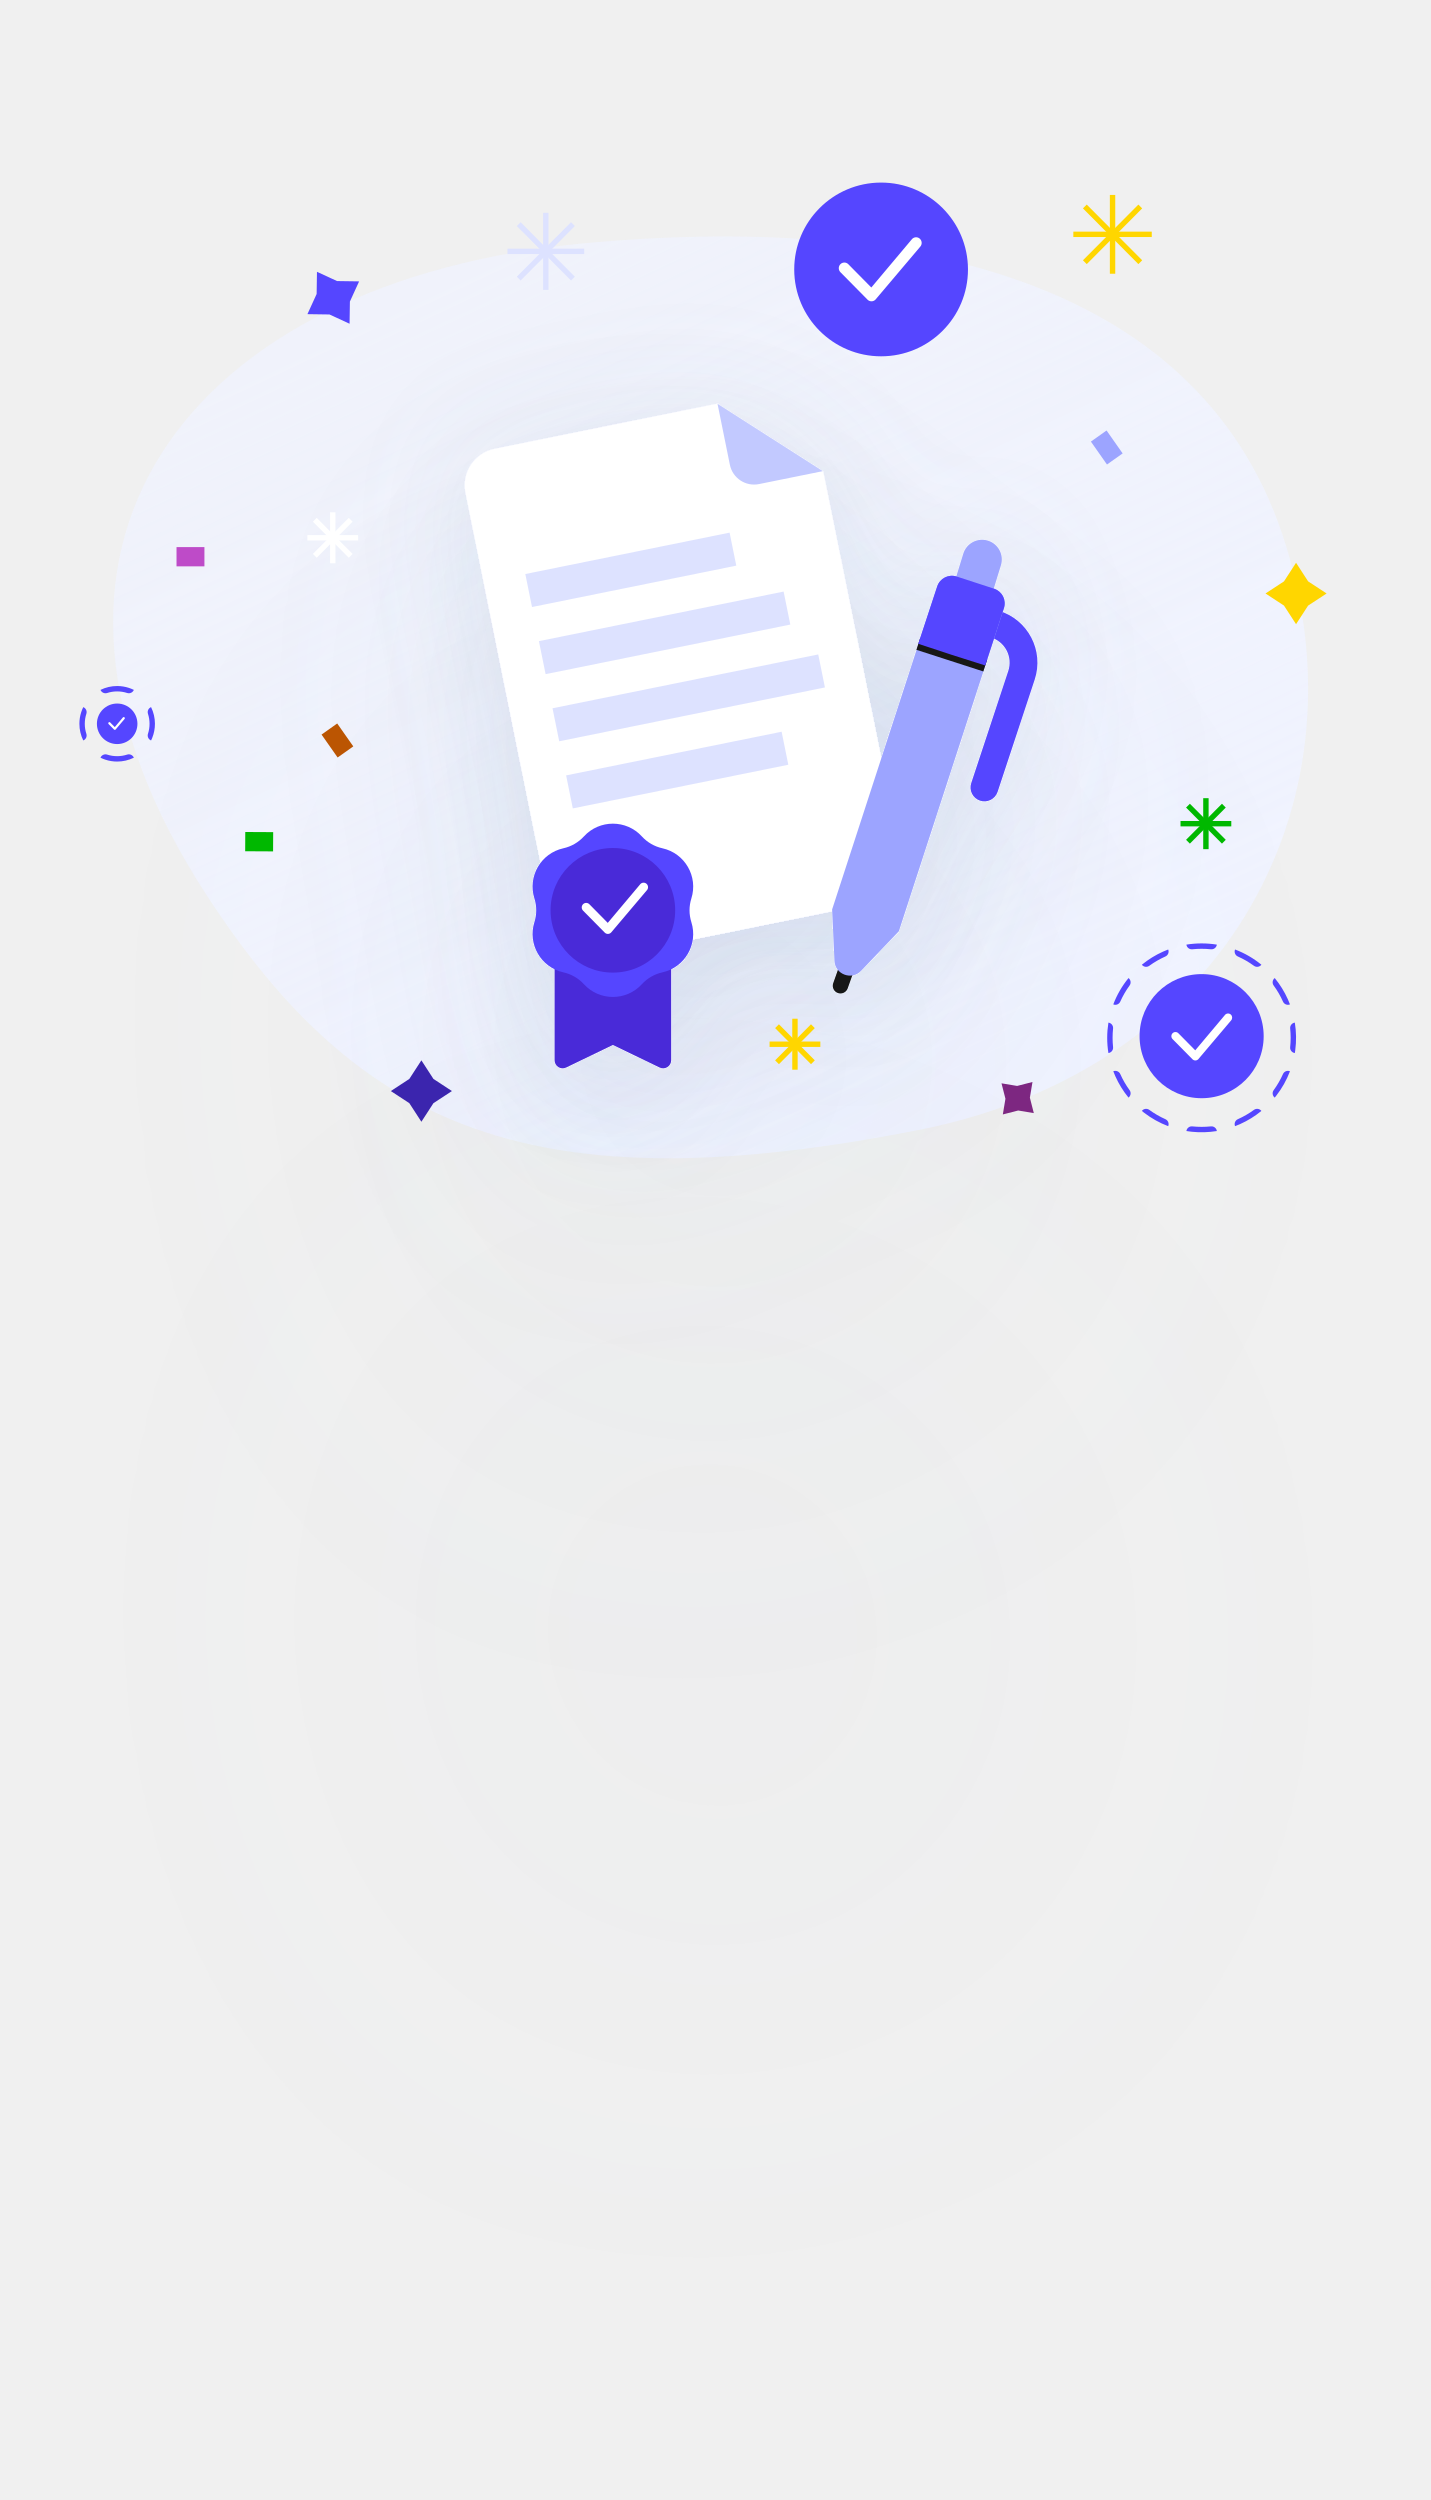
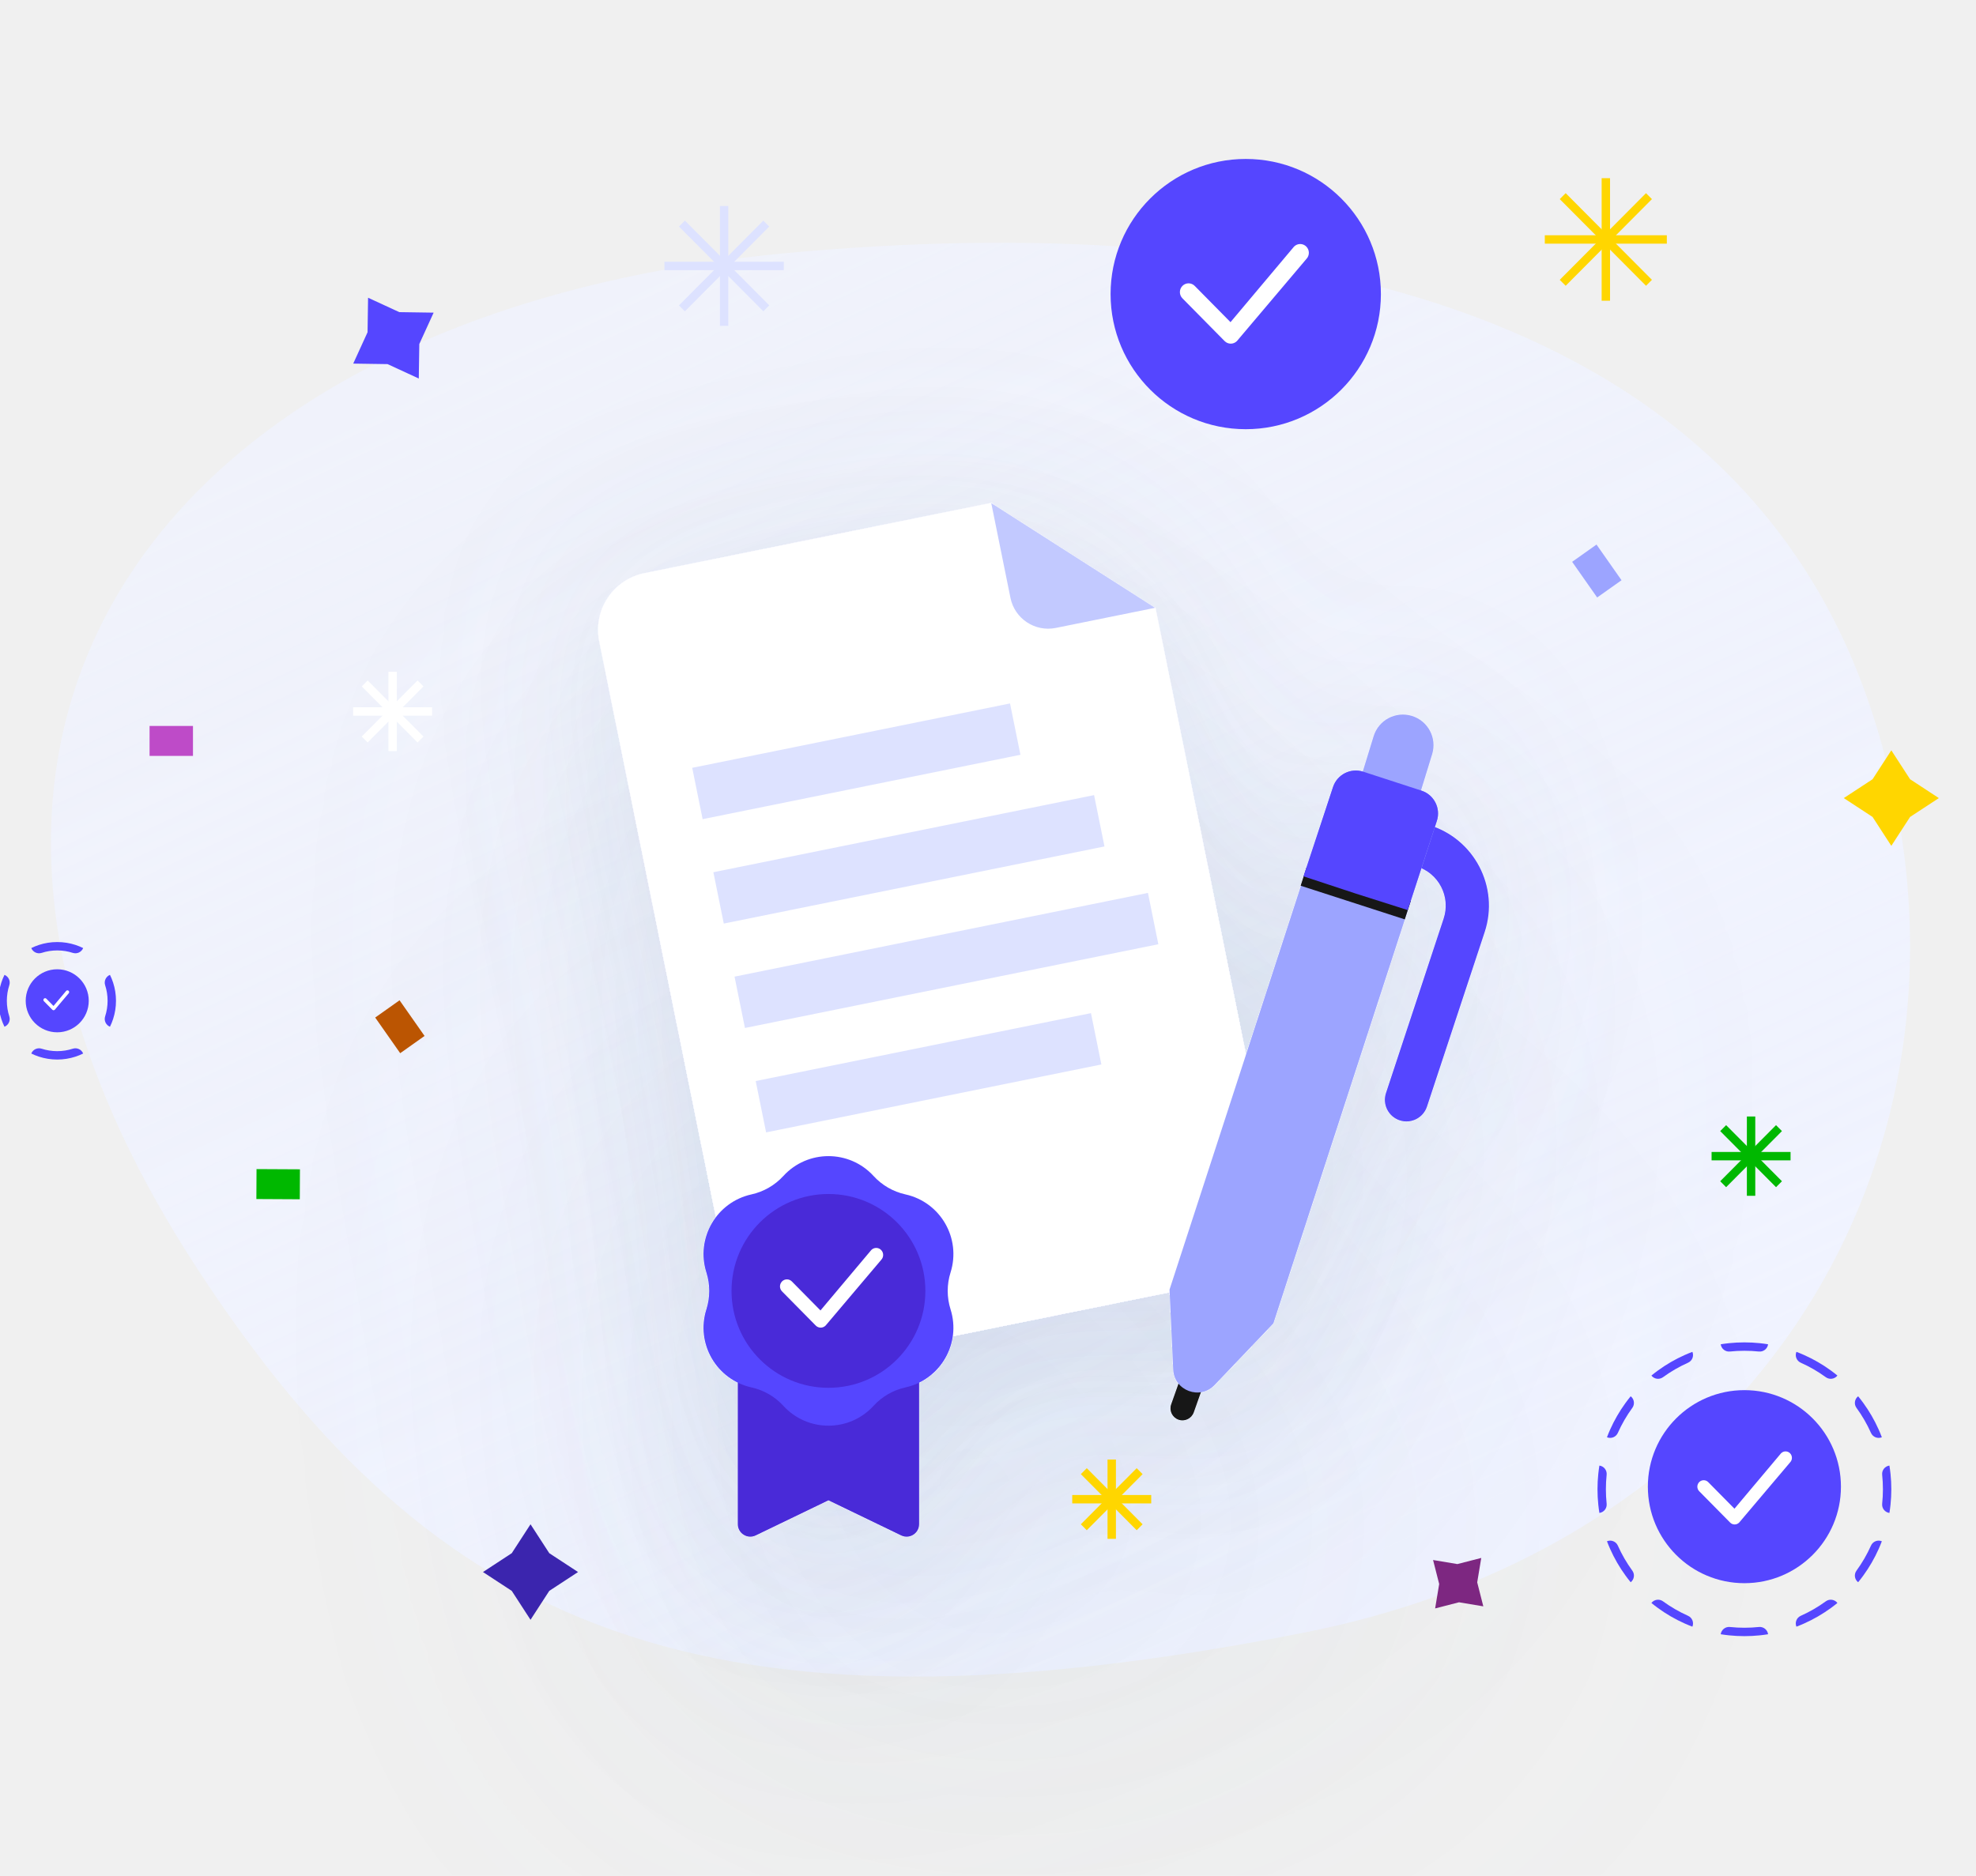
- <svg xmlns="http://www.w3.org/2000/svg" width="356" height="622" fill="none">
-   <path d="M318.971 132.741c-21.887-64.828-96.33-79.421-173.316-72.246-98.702 9.2-150.84 75.619-94.056 162.516 37.701 57.693 80.845 77.072 176.806 58.161 78.098-15.391 112.453-83.604 90.566-148.431Z" fill="url(#a)" />
-   <g filter="url(#b)">
-     <path d="M115.833 122.568c-1.012-4.997 2.218-9.869 7.215-10.881l55.567-11.258 10.709 10.35 15.453 6.455 19.56 96.544a9.232 9.232 0 0 1-7.216 10.881l-68.377 13.854a9.232 9.232 0 0 1-10.882-7.216l-22.029-108.729Z" fill="#fff" />
-     <path d="m130.699 142.816 50.824-10.297 1.664 8.212-50.824 10.297-1.664-8.212ZM134.083 159.516l60.881-12.335 1.664 8.212-60.881 12.335-1.664-8.212ZM137.467 176.217l66.111-13.395 1.664 8.212-66.111 13.395-1.664-8.212ZM140.851 192.917l53.616-10.863 1.664 8.212-53.617 10.863-1.663-8.212Z" fill="#DDE2FF" />
-     <path d="m178.521 100.479 3.07 15.15a6.155 6.155 0 0 0 7.254 4.81l15.868-3.215-26.192-16.745Z" fill="#C2C9FF" />
-     <path d="M137.985 234.985h29v28.814a2 2 0 0 1-2.869 1.801l-11.631-5.615-11.63 5.615a2 2 0 0 1-2.87-1.801v-28.814Z" fill="#492AD8" />
-     <path d="M145.274 208.103c3.875-4.235 10.548-4.235 14.423 0a9.777 9.777 0 0 0 5.102 2.946c5.605 1.238 8.941 7.017 7.211 12.49a9.79 9.79 0 0 0 0 5.892c1.73 5.473-1.606 11.252-7.211 12.491a9.77 9.77 0 0 0-5.102 2.945c-3.875 4.235-10.548 4.235-14.423 0a9.772 9.772 0 0 0-5.103-2.945c-5.605-1.239-8.941-7.018-7.211-12.491a9.775 9.775 0 0 0 0-5.892c-1.73-5.473 1.606-11.252 7.211-12.49a9.78 9.78 0 0 0 5.103-2.946Z" fill="#5546FF" />
-     <path d="M167.985 226.485c0 8.561-6.939 15.5-15.5 15.5-8.56 0-15.5-6.939-15.5-15.5 0-8.56 6.94-15.5 15.5-15.5 8.561 0 15.5 6.94 15.5 15.5Z" fill="#492AD8" />
-     <path d="M159.339 219.94a1.1 1.1 0 0 1 1.57 0c.428.434.434 1.134.016 1.575L152.055 232a1.1 1.1 0 0 1-1.598.031l-5.397-5.47a1.135 1.135 0 0 1 0-1.591 1.1 1.1 0 0 1 1.57 0l4.579 4.641 8.101-9.637.029-.034Z" fill="#fff" />
-     <path fill-rule="evenodd" clip-rule="evenodd" d="M250.861 166.926a6.564 6.564 0 0 0-4.367-8.353l1.964-6.63c7.295 2.162 11.356 9.928 8.969 17.152l-9.222 27.912a3.457 3.457 0 1 1-6.566-2.17l9.222-27.911Z" fill="#5546FF" />
-     <path fill-rule="evenodd" clip-rule="evenodd" d="m249.03 140.632-3.531 11.491-9.362-2.876 3.531-11.492a4.897 4.897 0 1 1 9.362 2.877Z" fill="#9CA4FF" />
-     <path fill-rule="evenodd" clip-rule="evenodd" d="m207.288 244.634 1.573-4.446 3.622 1.282-1.573 4.445a1.921 1.921 0 0 1-3.622-1.281Z" fill="#171717" />
-     <path d="M233.181 145.902a3.841 3.841 0 0 1 4.841-2.465l9.303 3.027a3.842 3.842 0 0 1 2.465 4.842l-26.148 80.37-9.407 9.864c-2.334 2.447-6.463.903-6.618-2.476l-.585-12.792 26.149-80.37Z" fill="#9CA4FF" />
-     <path fill-rule="evenodd" clip-rule="evenodd" d="m244.653 167.06-16.657-5.387.964-2.979 16.657 5.387-.964 2.979Z" fill="#171717" />
-     <path d="M233.169 145.881a3.843 3.843 0 0 1 4.837-2.448l9.314 3.03a3.842 3.842 0 0 1 2.463 4.847l-4.663 14.261-8.254-2.622-8.418-2.778 4.721-14.29Z" fill="#5546FF" />
+ <svg xmlns="http://www.w3.org/2000/svg" width="316" height="300" viewBox="0 0 316 300" fill="none">
+   <g clip-path="url(#clip0_2320_698)">
+     <path d="M298.971 112.741C277.084 47.913 202.641 33.32 125.655 40.495C26.953 49.695 -25.185 116.114 31.599 203.011C69.3 260.704 112.444 280.083 208.405 261.172C286.503 245.781 320.858 177.568 298.971 112.741Z" fill="url(#paint0_linear_2320_698)" />
+     <g filter="url(#filter0_ddddd_2320_698)">
+       <path d="M95.833 102.568C94.821 97.571 98.051 92.699 103.048 91.686L158.615 80.429L169.324 90.779L184.777 97.234L204.337 193.778C205.349 198.775 202.119 203.647 197.121 204.659L128.744 218.513C123.746 219.525 118.874 216.295 117.862 211.297L95.833 102.568Z" fill="white" />
+       <path d="M110.699 122.816L161.523 112.519L163.187 120.731L112.363 131.028L110.699 122.816Z" fill="#DDE2FF" />
+       <path d="M114.083 139.516L174.964 127.181L176.628 135.393L115.747 147.728L114.083 139.516Z" fill="#DDE2FF" />
+       <path d="M117.467 156.217L183.578 142.822L185.242 151.034L119.131 164.429L117.467 156.217Z" fill="#DDE2FF" />
+       <path d="M120.851 172.917L174.467 162.054L176.131 170.266L122.514 181.129L120.851 172.917Z" fill="#DDE2FF" />
+       <path d="M158.521 80.479L161.591 95.629C162.266 98.96 165.514 101.114 168.845 100.439L184.713 97.224L158.521 80.479Z" fill="#C2C9FF" />
+       <path d="M117.985 214.985L146.985 214.985L146.985 243.799C146.985 245.273 145.444 246.241 144.116 245.6L132.485 239.985L120.855 245.6C119.527 246.241 117.985 245.273 117.985 243.799L117.985 214.985Z" fill="#492AD8" />
+       <path d="M125.274 188.103C129.149 183.868 135.822 183.868 139.697 188.103C141.054 189.586 142.836 190.615 144.799 191.049C150.404 192.287 153.74 198.066 152.01 203.539C151.405 205.456 151.405 207.514 152.01 209.431C153.74 214.904 150.404 220.683 144.799 221.922C142.836 222.355 141.054 223.384 139.697 224.867C135.822 229.102 129.149 229.102 125.274 224.867C123.916 223.384 122.135 222.355 120.171 221.922C114.566 220.683 111.23 214.904 112.96 209.431C113.566 207.514 113.566 205.456 112.96 203.539C111.23 198.066 114.566 192.287 120.171 191.049C122.135 190.615 123.916 189.586 125.274 188.103Z" fill="#5546FF" />
+       <path d="M147.985 206.485C147.985 215.046 141.046 221.985 132.485 221.985C123.925 221.985 116.985 215.046 116.985 206.485C116.985 197.925 123.925 190.985 132.485 190.985C141.046 190.985 147.985 197.925 147.985 206.485Z" fill="#492AD8" />
+       <path d="M139.339 199.94C139.773 199.501 140.476 199.501 140.909 199.94C141.337 200.374 141.343 201.074 140.925 201.515L132.055 212C132.046 212.011 132.037 212.021 132.027 212.031C131.594 212.47 130.891 212.47 130.457 212.031L125.06 206.561C124.626 206.122 124.626 205.41 125.06 204.97C125.493 204.531 126.196 204.531 126.63 204.97L131.209 209.611L139.31 199.974C139.319 199.962 139.329 199.951 139.339 199.94Z" fill="white" />
+       <path fill-rule="evenodd" clip-rule="evenodd" d="M230.861 146.926C232.024 143.408 230.046 139.626 226.494 138.573L228.458 131.943C235.753 134.105 239.814 141.871 237.427 149.095L228.205 177.007C227.606 178.82 225.651 179.804 223.838 179.205C222.024 178.606 221.04 176.65 221.639 174.837L230.861 146.926Z" fill="#5546FF" />
+       <path fill-rule="evenodd" clip-rule="evenodd" d="M229.03 120.632L225.499 132.123L216.137 129.247L219.668 117.755C220.462 115.17 223.202 113.718 225.787 114.512C228.373 115.307 229.824 118.047 229.03 120.632Z" fill="#9CA4FF" />
+       <path fill-rule="evenodd" clip-rule="evenodd" d="M187.288 224.634L188.861 220.188L192.483 221.47L190.91 225.915C190.556 226.915 189.458 227.439 188.458 227.085C187.458 226.731 186.934 225.634 187.288 224.634Z" fill="#171717" />
+       <path d="M213.181 125.902C213.837 123.884 216.005 122.781 218.022 123.437L227.325 126.464C229.343 127.12 230.446 129.288 229.79 131.306L203.642 211.676L194.235 221.54C191.901 223.987 187.772 222.443 187.617 219.064L187.032 206.272L213.181 125.902Z" fill="#9CA4FF" />
+       <path fill-rule="evenodd" clip-rule="evenodd" d="M224.653 147.06L207.996 141.673L208.96 138.694L225.617 144.081L224.653 147.06Z" fill="#171717" />
+       <path d="M213.169 125.881C213.833 123.873 215.995 122.779 218.006 123.433L227.32 126.463C229.34 127.12 230.443 129.292 229.783 131.31L225.12 145.571L216.866 142.949L208.448 140.171L213.169 125.881Z" fill="#5546FF" />
+     </g>
+     <path fill-rule="evenodd" clip-rule="evenodd" d="M280.702 178.588V191.273H279.359V178.588H280.702Z" fill="#00B800" />
+     <path fill-rule="evenodd" clip-rule="evenodd" d="M286.345 185.604L273.715 185.604L273.715 184.261L286.345 184.261L286.345 185.604Z" fill="#00B800" />
+     <path fill-rule="evenodd" clip-rule="evenodd" d="M284.022 189.895L275.094 180.923L276.041 179.971L284.969 188.943L284.022 189.895Z" fill="#00B800" />
+     <path fill-rule="evenodd" clip-rule="evenodd" d="M275.093 188.943L284.021 179.971L284.968 180.923L276.04 189.895L275.093 188.943Z" fill="#00B800" />
+     <path fill-rule="evenodd" clip-rule="evenodd" d="M302.252 241.336C302.281 241.115 302.308 240.892 302.331 240.669C302.415 239.862 302.458 239.042 302.458 238.213C302.458 237.383 302.415 236.564 302.331 235.756C302.308 235.533 302.281 235.311 302.252 235.09C302.222 234.867 302.19 234.646 302.154 234.425C301.436 234.52 300.92 235.17 300.995 235.895C301.075 236.656 301.115 237.43 301.115 238.213C301.115 238.996 301.075 239.769 300.995 240.53C300.92 241.255 301.436 241.905 302.154 242C302.19 241.78 302.222 241.558 302.252 241.336ZM300.943 246.53C300.274 246.254 299.502 246.559 299.206 247.224C298.572 248.646 297.793 249.988 296.887 251.233C296.458 251.822 296.578 252.643 297.152 253.085C297.293 252.912 297.433 252.737 297.57 252.56C297.706 252.383 297.84 252.204 297.972 252.023C298.933 250.703 299.759 249.279 300.432 247.771C300.523 247.567 300.611 247.361 300.696 247.154C300.781 246.948 300.864 246.739 300.943 246.53ZM293.836 256.401C293.394 255.827 292.573 255.707 291.984 256.136C290.739 257.042 289.397 257.821 287.975 258.455C287.31 258.751 287.005 259.523 287.281 260.192C287.49 260.113 287.699 260.03 287.905 259.945C288.112 259.86 288.318 259.772 288.522 259.681C290.03 259.008 291.454 258.182 292.774 257.221C292.955 257.089 293.134 256.955 293.311 256.819C293.488 256.682 293.663 256.542 293.836 256.401ZM282.751 261.403C282.656 260.685 282.006 260.169 281.281 260.244C280.52 260.324 279.747 260.364 278.964 260.364C278.181 260.364 277.407 260.324 276.646 260.244C275.921 260.169 275.271 260.685 275.176 261.403C275.397 261.439 275.618 261.471 275.841 261.501C276.062 261.53 276.284 261.557 276.507 261.58C277.315 261.664 278.134 261.707 278.964 261.707C279.793 261.707 280.613 261.664 281.42 261.58C281.643 261.557 281.866 261.53 282.087 261.501C282.309 261.471 282.531 261.439 282.751 261.403ZM270.647 260.192C270.923 259.523 270.617 258.751 269.952 258.455C268.531 257.821 267.188 257.042 265.943 256.136C265.354 255.707 264.533 255.827 264.091 256.401C264.264 256.542 264.439 256.682 264.616 256.819C264.793 256.955 264.973 257.089 265.154 257.221C266.474 258.182 267.897 259.008 269.405 259.681C269.609 259.772 269.815 259.86 270.022 259.945C270.229 260.03 270.437 260.113 270.647 260.192ZM260.776 253.085C261.349 252.643 261.469 251.822 261.041 251.233C260.135 249.988 259.355 248.646 258.722 247.224C258.425 246.559 257.654 246.254 256.984 246.53C257.064 246.739 257.146 246.948 257.231 247.154C257.316 247.361 257.405 247.567 257.496 247.771C258.168 249.279 258.995 250.703 259.955 252.023C260.087 252.204 260.221 252.383 260.358 252.56C260.495 252.737 260.634 252.912 260.776 253.085ZM255.773 242C256.491 241.905 257.007 241.255 256.932 240.53C256.853 239.769 256.812 238.996 256.812 238.213C256.812 237.43 256.853 236.656 256.932 235.895C257.007 235.17 256.491 234.52 255.773 234.425C255.738 234.646 255.705 234.867 255.675 235.09C255.646 235.311 255.62 235.533 255.597 235.756C255.513 236.564 255.47 237.383 255.47 238.213C255.47 239.042 255.513 239.862 255.597 240.669C255.62 240.892 255.646 241.115 255.675 241.336C255.705 241.558 255.738 241.78 255.773 242ZM256.984 229.896C257.654 230.172 258.425 229.866 258.722 229.201C259.355 227.78 260.135 226.437 261.041 225.193C261.469 224.603 261.349 223.782 260.776 223.34C260.634 223.513 260.495 223.688 260.358 223.865C260.221 224.042 260.087 224.222 259.955 224.403C258.995 225.723 258.168 227.146 257.496 228.654C257.405 228.858 257.316 229.064 257.231 229.271C257.146 229.478 257.064 229.686 256.984 229.896ZM264.091 220.025C264.533 220.598 265.354 220.718 265.943 220.29C267.188 219.384 268.531 218.605 269.952 217.971C270.617 217.674 270.923 216.903 270.647 216.233C270.437 216.313 270.229 216.395 270.022 216.48C269.815 216.565 269.609 216.654 269.405 216.745C267.897 217.417 266.474 218.244 265.154 219.204C264.973 219.336 264.793 219.47 264.616 219.607C264.439 219.744 264.264 219.883 264.091 220.025ZM275.176 215.022C275.271 215.74 275.921 216.256 276.646 216.181C277.407 216.102 278.181 216.061 278.964 216.061C279.747 216.061 280.52 216.102 281.281 216.181C282.006 216.256 282.656 215.74 282.751 215.022C282.531 214.987 282.309 214.954 282.087 214.925C281.866 214.895 281.643 214.869 281.42 214.846C280.613 214.762 279.793 214.719 278.964 214.719C278.134 214.719 277.315 214.762 276.507 214.846C276.284 214.869 276.062 214.895 275.841 214.925C275.618 214.954 275.397 214.987 275.176 215.022ZM287.281 216.233C287.005 216.903 287.31 217.674 287.975 217.971C289.397 218.605 290.739 219.384 291.984 220.29C292.573 220.718 293.394 220.598 293.836 220.025C293.663 219.883 293.488 219.744 293.311 219.607C293.134 219.47 292.955 219.336 292.774 219.204C291.454 218.244 290.03 217.417 288.522 216.745C288.318 216.654 288.112 216.565 287.905 216.48C287.699 216.395 287.49 216.313 287.281 216.233ZM297.152 223.34C296.578 223.782 296.458 224.603 296.887 225.193C297.793 226.437 298.572 227.78 299.206 229.201C299.502 229.866 300.274 230.172 300.943 229.896C300.864 229.686 300.781 229.478 300.696 229.271C300.611 229.064 300.523 228.858 300.432 228.654C299.759 227.146 298.933 225.723 297.972 224.403C297.84 224.222 297.706 224.042 297.57 223.865C297.433 223.688 297.293 223.513 297.152 223.34Z" fill="#5546FF" />
+     <path d="M220.832 47.038C220.832 58.975 211.155 68.652 199.218 68.652C187.281 68.652 177.604 58.975 177.604 47.038C177.604 35.101 187.281 25.424 199.218 25.424C211.155 25.424 220.832 35.101 220.832 47.038Z" fill="#5546FF" />
+     <path d="M206.943 39.443C207.485 38.894 208.364 38.894 208.906 39.443C209.441 39.986 209.448 40.861 208.926 41.411L197.838 54.518C197.827 54.532 197.816 54.545 197.804 54.557C197.262 55.106 196.383 55.106 195.841 54.557L189.094 47.72C188.552 47.171 188.552 46.28 189.094 45.731C189.636 45.182 190.515 45.182 191.057 45.731L196.781 51.531L206.907 39.485C206.918 39.47 206.93 39.456 206.943 39.443Z" fill="white" />
+     <path d="M294.402 237.797C294.402 246.323 287.49 253.236 278.963 253.236C270.437 253.236 263.524 246.323 263.524 237.797C263.524 229.27 270.437 222.358 278.963 222.358C287.49 222.358 294.402 229.27 294.402 237.797Z" fill="#5546FF" />
+     <path d="M284.825 232.458C285.223 232.056 285.867 232.056 286.264 232.458C286.657 232.856 286.662 233.498 286.279 233.902L278.148 243.513C278.14 243.523 278.132 243.533 278.123 243.542C277.725 243.944 277.081 243.944 276.684 243.542L271.736 238.528C271.338 238.125 271.338 237.472 271.736 237.069C272.133 236.667 272.777 236.667 273.175 237.069L277.373 241.323L284.798 232.489C284.807 232.478 284.816 232.468 284.825 232.458Z" fill="white" />
+     <path d="M81.84 248.438L84.84 243.814L87.839 248.438L92.441 251.453L87.839 254.467L84.84 259.092L81.84 254.467L77.238 251.453L81.84 248.438Z" fill="#3B25AE" />
+     <path fill-rule="evenodd" clip-rule="evenodd" d="M17.86 163.616C17.944 163.409 18.021 163.199 18.09 162.985C18.388 162.071 18.548 161.094 18.548 160.08C18.548 159.067 18.388 158.09 18.09 157.175C18.021 156.962 17.944 156.751 17.86 156.545C17.776 156.337 17.684 156.132 17.585 155.932C16.938 156.194 16.595 156.916 16.814 157.59C17.068 158.373 17.206 159.209 17.206 160.08C17.206 160.952 17.068 161.788 16.814 162.571C16.595 163.245 16.938 163.967 17.585 164.229C17.684 164.029 17.776 163.824 17.86 163.616ZM13.299 168.515C13.037 167.868 12.315 167.525 11.641 167.744C10.858 167.998 10.022 168.136 9.151 168.136C8.279 168.136 7.443 167.998 6.66 167.744C5.986 167.525 5.264 167.868 5.002 168.515C5.202 168.614 5.407 168.706 5.615 168.79C5.822 168.874 6.032 168.951 6.245 169.02C7.16 169.317 8.137 169.478 9.151 169.478C10.164 169.478 11.141 169.317 12.056 169.02C12.269 168.951 12.479 168.874 12.686 168.79C12.894 168.706 13.099 168.614 13.299 168.515ZM0.716 164.229C1.363 163.967 1.706 163.245 1.487 162.571C1.233 161.788 1.095 160.952 1.095 160.08C1.095 159.209 1.233 158.373 1.487 157.59C1.706 156.916 1.363 156.194 0.716 155.932C0.617 156.132 0.525 156.337 0.441 156.545C0.357 156.751 0.28 156.962 0.211 157.175C-0.087 158.09 -0.247 159.067 -0.247 160.08C-0.247 161.094 -0.087 162.071 0.211 162.985C0.28 163.199 0.357 163.409 0.441 163.616C0.525 163.824 0.617 164.029 0.716 164.229ZM5.002 151.646C5.264 152.293 5.986 152.636 6.66 152.417C7.443 152.163 8.279 152.025 9.151 152.025C10.022 152.025 10.858 152.163 11.641 152.417C12.315 152.636 13.037 152.293 13.299 151.646C13.099 151.547 12.894 151.455 12.686 151.371C12.479 151.287 12.269 151.21 12.056 151.14C11.141 150.843 10.164 150.683 9.151 150.683C8.137 150.683 7.16 150.843 6.245 151.14C6.032 151.21 5.822 151.287 5.615 151.371C5.407 151.455 5.202 151.547 5.002 151.646Z" fill="#5546FF" />
+     <path d="M299.458 124.643L302.458 120.019L305.458 124.643L310.059 127.658L305.458 130.672L302.458 135.297L299.458 130.672L294.856 127.658L299.458 124.643Z" fill="#FFD600" />
+     <path d="M58.78 53.143L58.862 47.623L63.854 49.927L69.347 50.009L67.055 55.026L66.972 60.545L61.98 58.242L56.488 58.16L58.78 53.143Z" fill="#5546FF" />
+     <path d="M233.062 250.18L236.88 249.198L236.234 253.105L237.211 256.942L233.323 256.292L229.505 257.274L230.152 253.367L229.175 249.53L233.062 250.18Z" fill="#7D2781" />
+     <path d="M23.918 116.118H30.861V120.909H23.918V116.118Z" fill="#BE4BC8" />
+     <path d="M255.312 87.106L259.312 92.809L255.416 95.569L251.416 89.866L255.312 87.106Z" fill="#9CA4FF" />
+     <path d="M63.897 160L67.896 165.703L64 168.463L60 162.76L63.897 160Z" fill="#BB5502" />
+     <path fill-rule="evenodd" clip-rule="evenodd" d="M116.469 32.954V52.125H115.127V32.954H116.469Z" fill="#DDE2FF" />
+     <path fill-rule="evenodd" clip-rule="evenodd" d="M125.34 43.211L106.256 43.211L106.256 41.868L125.34 41.868L125.34 43.211Z" fill="#DDE2FF" />
+     <path fill-rule="evenodd" clip-rule="evenodd" d="M122.074 49.794L108.582 36.236L109.529 35.284L123.021 48.843L122.074 49.794Z" fill="#DDE2FF" />
+     <path fill-rule="evenodd" clip-rule="evenodd" d="M108.579 48.843L122.071 35.284L123.018 36.236L109.526 49.794L108.579 48.843Z" fill="#DDE2FF" />
+     <path fill-rule="evenodd" clip-rule="evenodd" d="M178.458 233.458V246.143H177.115V233.458H178.458Z" fill="#FFD600" />
+     <path fill-rule="evenodd" clip-rule="evenodd" d="M184.101 240.475L171.471 240.475L171.471 239.132L184.101 239.132L184.101 240.475Z" fill="#FFD600" />
+     <path fill-rule="evenodd" clip-rule="evenodd" d="M181.777 244.765L172.849 235.793L173.796 234.842L182.724 243.814L181.777 244.765Z" fill="#FFD600" />
+     <path fill-rule="evenodd" clip-rule="evenodd" d="M172.848 243.814L181.776 234.842L182.723 235.794L173.795 244.766L172.848 243.814Z" fill="#FFD600" />
+     <path fill-rule="evenodd" clip-rule="evenodd" d="M257.475 28.5V48.102H256.133V28.5H257.475Z" fill="#FFD600" />
+     <path fill-rule="evenodd" clip-rule="evenodd" d="M266.559 38.974L247.046 38.974L247.046 37.631L266.559 37.631L266.559 38.974Z" fill="#FFD600" />
+     <path fill-rule="evenodd" clip-rule="evenodd" d="M263.229 45.712L249.434 31.849L250.381 30.897L264.176 44.76L263.229 45.712Z" fill="#FFD600" />
+     <path fill-rule="evenodd" clip-rule="evenodd" d="M249.433 44.76L263.228 30.897L264.175 31.849L250.38 45.712L249.433 44.76Z" fill="#FFD600" />
+     <path fill-rule="evenodd" clip-rule="evenodd" d="M63.458 107.458V120.143H62.115V107.458H63.458Z" fill="white" />
+     <path fill-rule="evenodd" clip-rule="evenodd" d="M69.101 114.475L56.471 114.475L56.471 113.132L69.101 113.132L69.101 114.475Z" fill="white" />
+     <path fill-rule="evenodd" clip-rule="evenodd" d="M66.777 118.765L57.849 109.793L58.796 108.842L67.724 117.814L66.777 118.765Z" fill="white" />
+     <path fill-rule="evenodd" clip-rule="evenodd" d="M57.848 117.814L66.776 108.842L67.723 109.794L58.795 118.766L57.848 117.814Z" fill="white" />
+     <path d="M41.024 187L47.967 187.036L47.942 191.827L40.999 191.79L41.024 187Z" fill="#00B800" />
+     <path d="M14.193 160.081C14.193 162.865 11.936 165.122 9.151 165.122C6.367 165.122 4.11 162.865 4.11 160.081C4.11 157.297 6.367 155.04 9.151 155.04C11.936 155.04 14.193 157.297 14.193 160.081Z" fill="#5546FF" />
+     <path d="M10.589 158.489C10.697 158.379 10.873 158.379 10.981 158.489C11.088 158.597 11.09 158.772 10.985 158.882L8.768 161.504C8.765 161.506 8.763 161.509 8.761 161.511C8.652 161.621 8.477 161.621 8.368 161.511L7.019 160.144C6.91 160.034 6.91 159.856 7.019 159.746C7.127 159.636 7.303 159.636 7.411 159.746L8.556 160.906L10.581 158.497C10.584 158.494 10.586 158.491 10.589 158.489Z" fill="white" />
  </g>
-   <path fill-rule="evenodd" clip-rule="evenodd" d="M300.702 198.588v12.685h-1.343v-12.685h1.343Z" fill="#00B800" />
-   <path fill-rule="evenodd" clip-rule="evenodd" d="M306.345 205.604h-12.63v-1.343h12.63v1.343Z" fill="#00B800" />
-   <path fill-rule="evenodd" clip-rule="evenodd" d="m304.022 209.895-8.928-8.972.947-.952 8.928 8.972-.947.952Z" fill="#00B800" />
-   <path fill-rule="evenodd" clip-rule="evenodd" d="m295.093 208.943 8.928-8.972.947.952-8.928 8.972-.947-.952Z" fill="#00B800" />
-   <path fill-rule="evenodd" clip-rule="evenodd" d="M322.252 261.336a23.726 23.726 0 0 0-.098-6.911 1.343 1.343 0 0 0-1.159 1.47c.08.761.12 1.535.12 2.318 0 .783-.04 1.556-.12 2.317a1.343 1.343 0 0 0 1.159 1.47c.036-.22.068-.442.098-.664Zm-1.309 5.194a1.342 1.342 0 0 0-1.737.694 22.123 22.123 0 0 1-2.319 4.009 1.341 1.341 0 0 0 .265 1.852c.141-.173.281-.348.418-.525a23.486 23.486 0 0 0 3.373-6.03Zm-7.107 9.871a1.341 1.341 0 0 0-1.852-.265 22.123 22.123 0 0 1-4.009 2.319 1.342 1.342 0 0 0-.694 1.737 22.466 22.466 0 0 0 1.241-.511 23.486 23.486 0 0 0 5.314-3.28Zm-11.085 5.002a1.343 1.343 0 0 0-1.47-1.159c-.761.08-1.534.12-2.317.12-.783 0-1.557-.04-2.318-.12a1.343 1.343 0 0 0-1.47 1.159 24.186 24.186 0 0 0 1.331.177 23.746 23.746 0 0 0 6.244-.177Zm-12.104-1.211a1.342 1.342 0 0 0-.695-1.737 22.157 22.157 0 0 1-4.009-2.319 1.341 1.341 0 0 0-1.852.265c.173.141.348.281.525.418a23.477 23.477 0 0 0 6.031 3.373Zm-9.871-7.107a1.343 1.343 0 0 0 .265-1.852 22.065 22.065 0 0 1-2.319-4.009 1.343 1.343 0 0 0-1.738-.694 26.096 26.096 0 0 0 .512 1.241 23.481 23.481 0 0 0 3.28 5.314ZM275.773 262a1.343 1.343 0 0 0 1.159-1.47 22.434 22.434 0 0 1 0-4.635 1.343 1.343 0 0 0-1.159-1.47 24.207 24.207 0 0 0-.303 3.788 23.726 23.726 0 0 0 .303 3.787Zm1.211-12.104c.67.276 1.441-.03 1.738-.695a22.056 22.056 0 0 1 2.319-4.008 1.344 1.344 0 0 0-.265-1.853 23.445 23.445 0 0 0-3.792 6.556Zm7.107-9.871a1.343 1.343 0 0 0 1.852.265 22.157 22.157 0 0 1 4.009-2.319 1.344 1.344 0 0 0 .695-1.738 26.17 26.17 0 0 0-1.242.512 23.473 23.473 0 0 0-5.314 3.28Zm11.085-5.003a1.343 1.343 0 0 0 1.47 1.159 22.453 22.453 0 0 1 4.635 0 1.343 1.343 0 0 0 1.47-1.159 24.11 24.11 0 0 0-3.787-.303 23.746 23.746 0 0 0-3.788.303Zm12.105 1.211c-.276.67.029 1.441.694 1.738a22.123 22.123 0 0 1 4.009 2.319c.589.428 1.41.308 1.852-.265a23.445 23.445 0 0 0-6.555-3.792Zm9.871 7.107a1.342 1.342 0 0 0-.265 1.853 22.115 22.115 0 0 1 2.319 4.008 1.342 1.342 0 0 0 1.737.695 22.529 22.529 0 0 0-.511-1.242 23.477 23.477 0 0 0-3.28-5.314Z" fill="#5546FF" />
-   <path d="M240.832 67.038c0 11.937-9.677 21.614-21.614 21.614-11.937 0-21.614-9.677-21.614-21.614 0-11.937 9.677-21.614 21.614-21.614 11.937 0 21.614 9.677 21.614 21.614Z" fill="#5546FF" />
-   <path d="M226.943 59.443a1.376 1.376 0 0 1 1.963 0 1.42 1.42 0 0 1 .02 1.968l-11.088 13.107a1.376 1.376 0 0 1-1.997.039l-6.747-6.837a1.42 1.42 0 0 1 0-1.989 1.376 1.376 0 0 1 1.963 0l5.724 5.8 10.126-12.046a.41.41 0 0 1 .036-.042Z" fill="#fff" />
-   <path d="M314.402 257.797c0 8.526-6.912 15.439-15.439 15.439-8.526 0-15.439-6.913-15.439-15.439 0-8.527 6.913-15.439 15.439-15.439 8.527 0 15.439 6.912 15.439 15.439Z" fill="#5546FF" />
-   <path d="M304.825 252.458a1.01 1.01 0 0 1 1.439 0c.393.398.398 1.04.015 1.444l-8.131 9.611-.025.029a1.01 1.01 0 0 1-1.439 0l-4.948-5.014a1.04 1.04 0 0 1 0-1.459 1.01 1.01 0 0 1 1.439 0l4.198 4.254 7.425-8.834a.858.858 0 0 1 .027-.031Z" fill="#fff" />
-   <path d="m101.84 268.438 3-4.624 2.999 4.624 4.602 3.015-4.602 3.014-2.999 4.625-3-4.625-4.602-3.014 4.602-3.015Z" fill="#3B25AE" />
-   <path fill-rule="evenodd" clip-rule="evenodd" d="M37.86 183.616a9.335 9.335 0 0 0 .688-3.536 9.394 9.394 0 0 0-.963-4.148c-.647.262-.99.984-.771 1.658a8.05 8.05 0 0 1 .392 2.49c0 .872-.138 1.708-.392 2.491a1.342 1.342 0 0 0 .771 1.658c.099-.2.19-.405.275-.613Zm-4.56 4.899a1.342 1.342 0 0 0-1.66-.771 8.05 8.05 0 0 1-2.49.392 8.052 8.052 0 0 1-2.49-.392 1.342 1.342 0 0 0-1.658.771 8.944 8.944 0 0 0 1.244.505 9.392 9.392 0 0 0 2.905.458 9.392 9.392 0 0 0 4.148-.963Zm-12.584-4.286c.647-.262.99-.984.771-1.658a8.051 8.051 0 0 1-.392-2.491c0-.871.138-1.707.392-2.49a1.342 1.342 0 0 0-.771-1.658 9.277 9.277 0 0 0-.506 1.243 9.397 9.397 0 0 0-.457 2.905 9.387 9.387 0 0 0 .963 4.149Zm4.286-12.583c.262.647.984.99 1.658.771a8.052 8.052 0 0 1 2.49-.392 8.05 8.05 0 0 1 2.49.392 1.342 1.342 0 0 0 1.66-.771 9.647 9.647 0 0 0-1.244-.506 9.391 9.391 0 0 0-2.905-.457 9.392 9.392 0 0 0-4.15.963Z" fill="#5546FF" />
-   <path d="m319.458 144.643 3-4.624 3 4.624 4.601 3.015-4.601 3.014-3 4.625-3-4.625-4.602-3.014 4.602-3.015Z" fill="#FFD600" />
-   <path d="m78.78 73.143.082-5.52 4.992 2.304 5.493.082-2.292 5.017-.083 5.52-4.992-2.304-5.492-.082 2.292-5.017Z" fill="#5546FF" />
-   <path d="m253.062 270.18 3.818-.982-.646 3.907.977 3.837-3.888-.65-3.818.982.647-3.907-.977-3.837 3.887.65Z" fill="#7D2781" />
-   <path d="M43.918 136.118h6.943v4.791h-6.943v-4.791Z" fill="#BE4BC8" />
-   <path d="m275.312 107.106 4 5.703-3.896 2.76-4-5.703 3.896-2.76Z" fill="#9CA4FF" />
-   <path d="m83.897 180 4 5.703-3.897 2.76-4-5.703 3.897-2.76Z" fill="#BB5502" />
-   <path fill-rule="evenodd" clip-rule="evenodd" d="M136.469 52.954v19.17h-1.342v-19.17h1.342Z" fill="#DDE2FF" />
-   <path fill-rule="evenodd" clip-rule="evenodd" d="M145.34 63.21h-19.084v-1.342h19.084v1.343Z" fill="#DDE2FF" />
-   <path fill-rule="evenodd" clip-rule="evenodd" d="m142.074 69.794-13.492-13.558.947-.952 13.492 13.559-.947.951Z" fill="#DDE2FF" />
-   <path fill-rule="evenodd" clip-rule="evenodd" d="m128.579 68.843 13.492-13.559.947.952-13.492 13.558-.947-.951Z" fill="#DDE2FF" />
-   <path fill-rule="evenodd" clip-rule="evenodd" d="M198.458 253.458v12.685h-1.343v-12.685h1.343Z" fill="#FFD600" />
-   <path fill-rule="evenodd" clip-rule="evenodd" d="M204.101 260.475h-12.63v-1.343h12.63v1.343Z" fill="#FFD600" />
-   <path fill-rule="evenodd" clip-rule="evenodd" d="m201.777 264.765-8.928-8.972.947-.951 8.928 8.972-.947.951Z" fill="#FFD600" />
-   <path fill-rule="evenodd" clip-rule="evenodd" d="m192.848 263.814 8.928-8.972.947.952-8.928 8.972-.947-.952ZM277.475 48.5v19.602h-1.342V48.5h1.342Z" fill="#FFD600" />
-   <path fill-rule="evenodd" clip-rule="evenodd" d="M286.559 58.974h-19.513V57.63h19.513v1.343Z" fill="#FFD600" />
-   <path fill-rule="evenodd" clip-rule="evenodd" d="m283.229 65.712-13.795-13.863.947-.952 13.795 13.863-.947.952Z" fill="#FFD600" />
-   <path fill-rule="evenodd" clip-rule="evenodd" d="m269.433 64.76 13.795-13.863.947.952-13.795 13.863-.947-.952Z" fill="#FFD600" />
-   <path fill-rule="evenodd" clip-rule="evenodd" d="M83.458 127.458v12.685h-1.343v-12.685h1.343Z" fill="#fff" />
-   <path fill-rule="evenodd" clip-rule="evenodd" d="M89.1 134.475H76.472v-1.343h12.63v1.343Z" fill="#fff" />
-   <path fill-rule="evenodd" clip-rule="evenodd" d="m86.777 138.765-8.928-8.972.947-.951 8.928 8.972-.947.951Z" fill="#fff" />
-   <path fill-rule="evenodd" clip-rule="evenodd" d="m77.848 137.814 8.928-8.972.947.952-8.928 8.972-.947-.952Z" fill="#fff" />
-   <path d="m61.024 207 6.943.036-.025 4.791L61 211.79l.024-4.79Z" fill="#00B800" />
-   <path d="M34.193 180.081a5.041 5.041 0 1 1-10.083 0 5.041 5.041 0 0 1 10.083 0Z" fill="#5546FF" />
-   <path d="M30.589 178.489a.275.275 0 0 1 .392 0 .283.283 0 0 1 .004.393l-2.217 2.622-.007.007a.275.275 0 0 1-.393 0l-1.35-1.367a.284.284 0 0 1 0-.398.275.275 0 0 1 .393 0l1.145 1.16 2.025-2.409a.044.044 0 0 1 .008-.008Z" fill="#fff" />
  <defs>
-     <linearGradient id="a" x1="141.245" y1="55.927" x2="241.735" y2="269.38" gradientUnits="userSpaceOnUse">
-       <stop stop-color="#F0F3FF" stop-opacity=".72" />
-       <stop offset="1" stop-color="#F0F3FF" />
-     </linearGradient>
-     <filter id="b" x="-115.067" y="71.589" width="603.892" height="655.64" filterUnits="userSpaceOnUse" color-interpolation-filters="sRGB">
+     <filter id="filter0_ddddd_2320_698" x="-135.067" y="51.589" width="603.892" height="655.64" filterUnits="userSpaceOnUse" color-interpolation-filters="sRGB">
      <feFlood flood-opacity="0" result="BackgroundImageFix" />
-       <feColorMatrix in="SourceAlpha" values="0 0 0 0 0 0 0 0 0 0 0 0 0 0 0 0 0 0 127 0" result="hardAlpha" />
+       <feColorMatrix in="SourceAlpha" type="matrix" values="0 0 0 0 0 0 0 0 0 0 0 0 0 0 0 0 0 0 127 0" result="hardAlpha" />
      <feOffset dy="230.714" />
      <feGaussianBlur stdDeviation="115.357" />
      <feComposite in2="hardAlpha" operator="out" />
-       <feColorMatrix values="0 0 0 0 0.439 0 0 0 0 0.565 0 0 0 0 0.69 0 0 0 0.04 0" />
-       <feBlend in2="BackgroundImageFix" result="effect1_dropShadow_2320_698" />
-       <feColorMatrix in="SourceAlpha" values="0 0 0 0 0 0 0 0 0 0 0 0 0 0 0 0 0 0 127 0" result="hardAlpha" />
+       <feColorMatrix type="matrix" values="0 0 0 0 0.439 0 0 0 0 0.565 0 0 0 0 0.69 0 0 0 0.04 0" />
+       <feBlend mode="normal" in2="BackgroundImageFix" result="effect1_dropShadow_2320_698" />
+       <feColorMatrix in="SourceAlpha" type="matrix" values="0 0 0 0 0 0 0 0 0 0 0 0 0 0 0 0 0 0 127 0" result="hardAlpha" />
      <feOffset dy="86.518" />
      <feGaussianBlur stdDeviation="57.678" />
      <feComposite in2="hardAlpha" operator="out" />
-       <feColorMatrix values="0 0 0 0 0.439 0 0 0 0 0.565 0 0 0 0 0.69 0 0 0 0.05 0" />
-       <feBlend in2="effect1_dropShadow_2320_698" result="effect2_dropShadow_2320_698" />
-       <feColorMatrix in="SourceAlpha" values="0 0 0 0 0 0 0 0 0 0 0 0 0 0 0 0 0 0 127 0" result="hardAlpha" />
+       <feColorMatrix type="matrix" values="0 0 0 0 0.439 0 0 0 0 0.565 0 0 0 0 0.69 0 0 0 0.05 0" />
+       <feBlend mode="normal" in2="effect1_dropShadow_2320_698" result="effect2_dropShadow_2320_698" />
+       <feColorMatrix in="SourceAlpha" type="matrix" values="0 0 0 0 0 0 0 0 0 0 0 0 0 0 0 0 0 0 127 0" result="hardAlpha" />
      <feOffset dy="28.839" />
      <feGaussianBlur stdDeviation="28.839" />
      <feComposite in2="hardAlpha" operator="out" />
-       <feColorMatrix values="0 0 0 0 0.439 0 0 0 0 0.565 0 0 0 0 0.69 0 0 0 0.08 0" />
-       <feBlend in2="effect2_dropShadow_2320_698" result="effect3_dropShadow_2320_698" />
-       <feColorMatrix in="SourceAlpha" values="0 0 0 0 0 0 0 0 0 0 0 0 0 0 0 0 0 0 127 0" result="hardAlpha" />
+       <feColorMatrix type="matrix" values="0 0 0 0 0.439 0 0 0 0 0.565 0 0 0 0 0.69 0 0 0 0.08 0" />
+       <feBlend mode="normal" in2="effect2_dropShadow_2320_698" result="effect3_dropShadow_2320_698" />
+       <feColorMatrix in="SourceAlpha" type="matrix" values="0 0 0 0 0 0 0 0 0 0 0 0 0 0 0 0 0 0 127 0" result="hardAlpha" />
      <feOffset dy="14.42" />
      <feGaussianBlur stdDeviation="14.42" />
      <feComposite in2="hardAlpha" operator="out" />
-       <feColorMatrix values="0 0 0 0 0.439 0 0 0 0 0.565 0 0 0 0 0.69 0 0 0 0.05 0" />
-       <feBlend in2="effect3_dropShadow_2320_698" result="effect4_dropShadow_2320_698" />
-       <feColorMatrix in="SourceAlpha" values="0 0 0 0 0 0 0 0 0 0 0 0 0 0 0 0 0 0 127 0" result="hardAlpha" />
+       <feColorMatrix type="matrix" values="0 0 0 0 0.439 0 0 0 0 0.565 0 0 0 0 0.69 0 0 0 0.05 0" />
+       <feBlend mode="normal" in2="effect3_dropShadow_2320_698" result="effect4_dropShadow_2320_698" />
+       <feColorMatrix in="SourceAlpha" type="matrix" values="0 0 0 0 0 0 0 0 0 0 0 0 0 0 0 0 0 0 127 0" result="hardAlpha" />
      <feOffset />
      <feGaussianBlur stdDeviation="14.42" />
      <feComposite in2="hardAlpha" operator="out" />
-       <feColorMatrix values="0 0 0 0 0.439 0 0 0 0 0.565 0 0 0 0 0.69 0 0 0 0.1 0" />
-       <feBlend in2="effect4_dropShadow_2320_698" result="effect5_dropShadow_2320_698" />
-       <feBlend in="SourceGraphic" in2="effect5_dropShadow_2320_698" result="shape" />
+       <feColorMatrix type="matrix" values="0 0 0 0 0.439 0 0 0 0 0.565 0 0 0 0 0.69 0 0 0 0.1 0" />
+       <feBlend mode="normal" in2="effect4_dropShadow_2320_698" result="effect5_dropShadow_2320_698" />
+       <feBlend mode="normal" in="SourceGraphic" in2="effect5_dropShadow_2320_698" result="shape" />
    </filter>
+     <linearGradient id="paint0_linear_2320_698" x1="121.245" y1="35.927" x2="221.735" y2="249.38" gradientUnits="userSpaceOnUse">
+       <stop stop-color="#F0F3FF" stop-opacity="0.72" />
+       <stop offset="1" stop-color="#F0F3FF" />
+     </linearGradient>
+     <clipPath id="clip0_2320_698">
+       <rect width="316" height="300" fill="white" />
+     </clipPath>
  </defs>
</svg>
